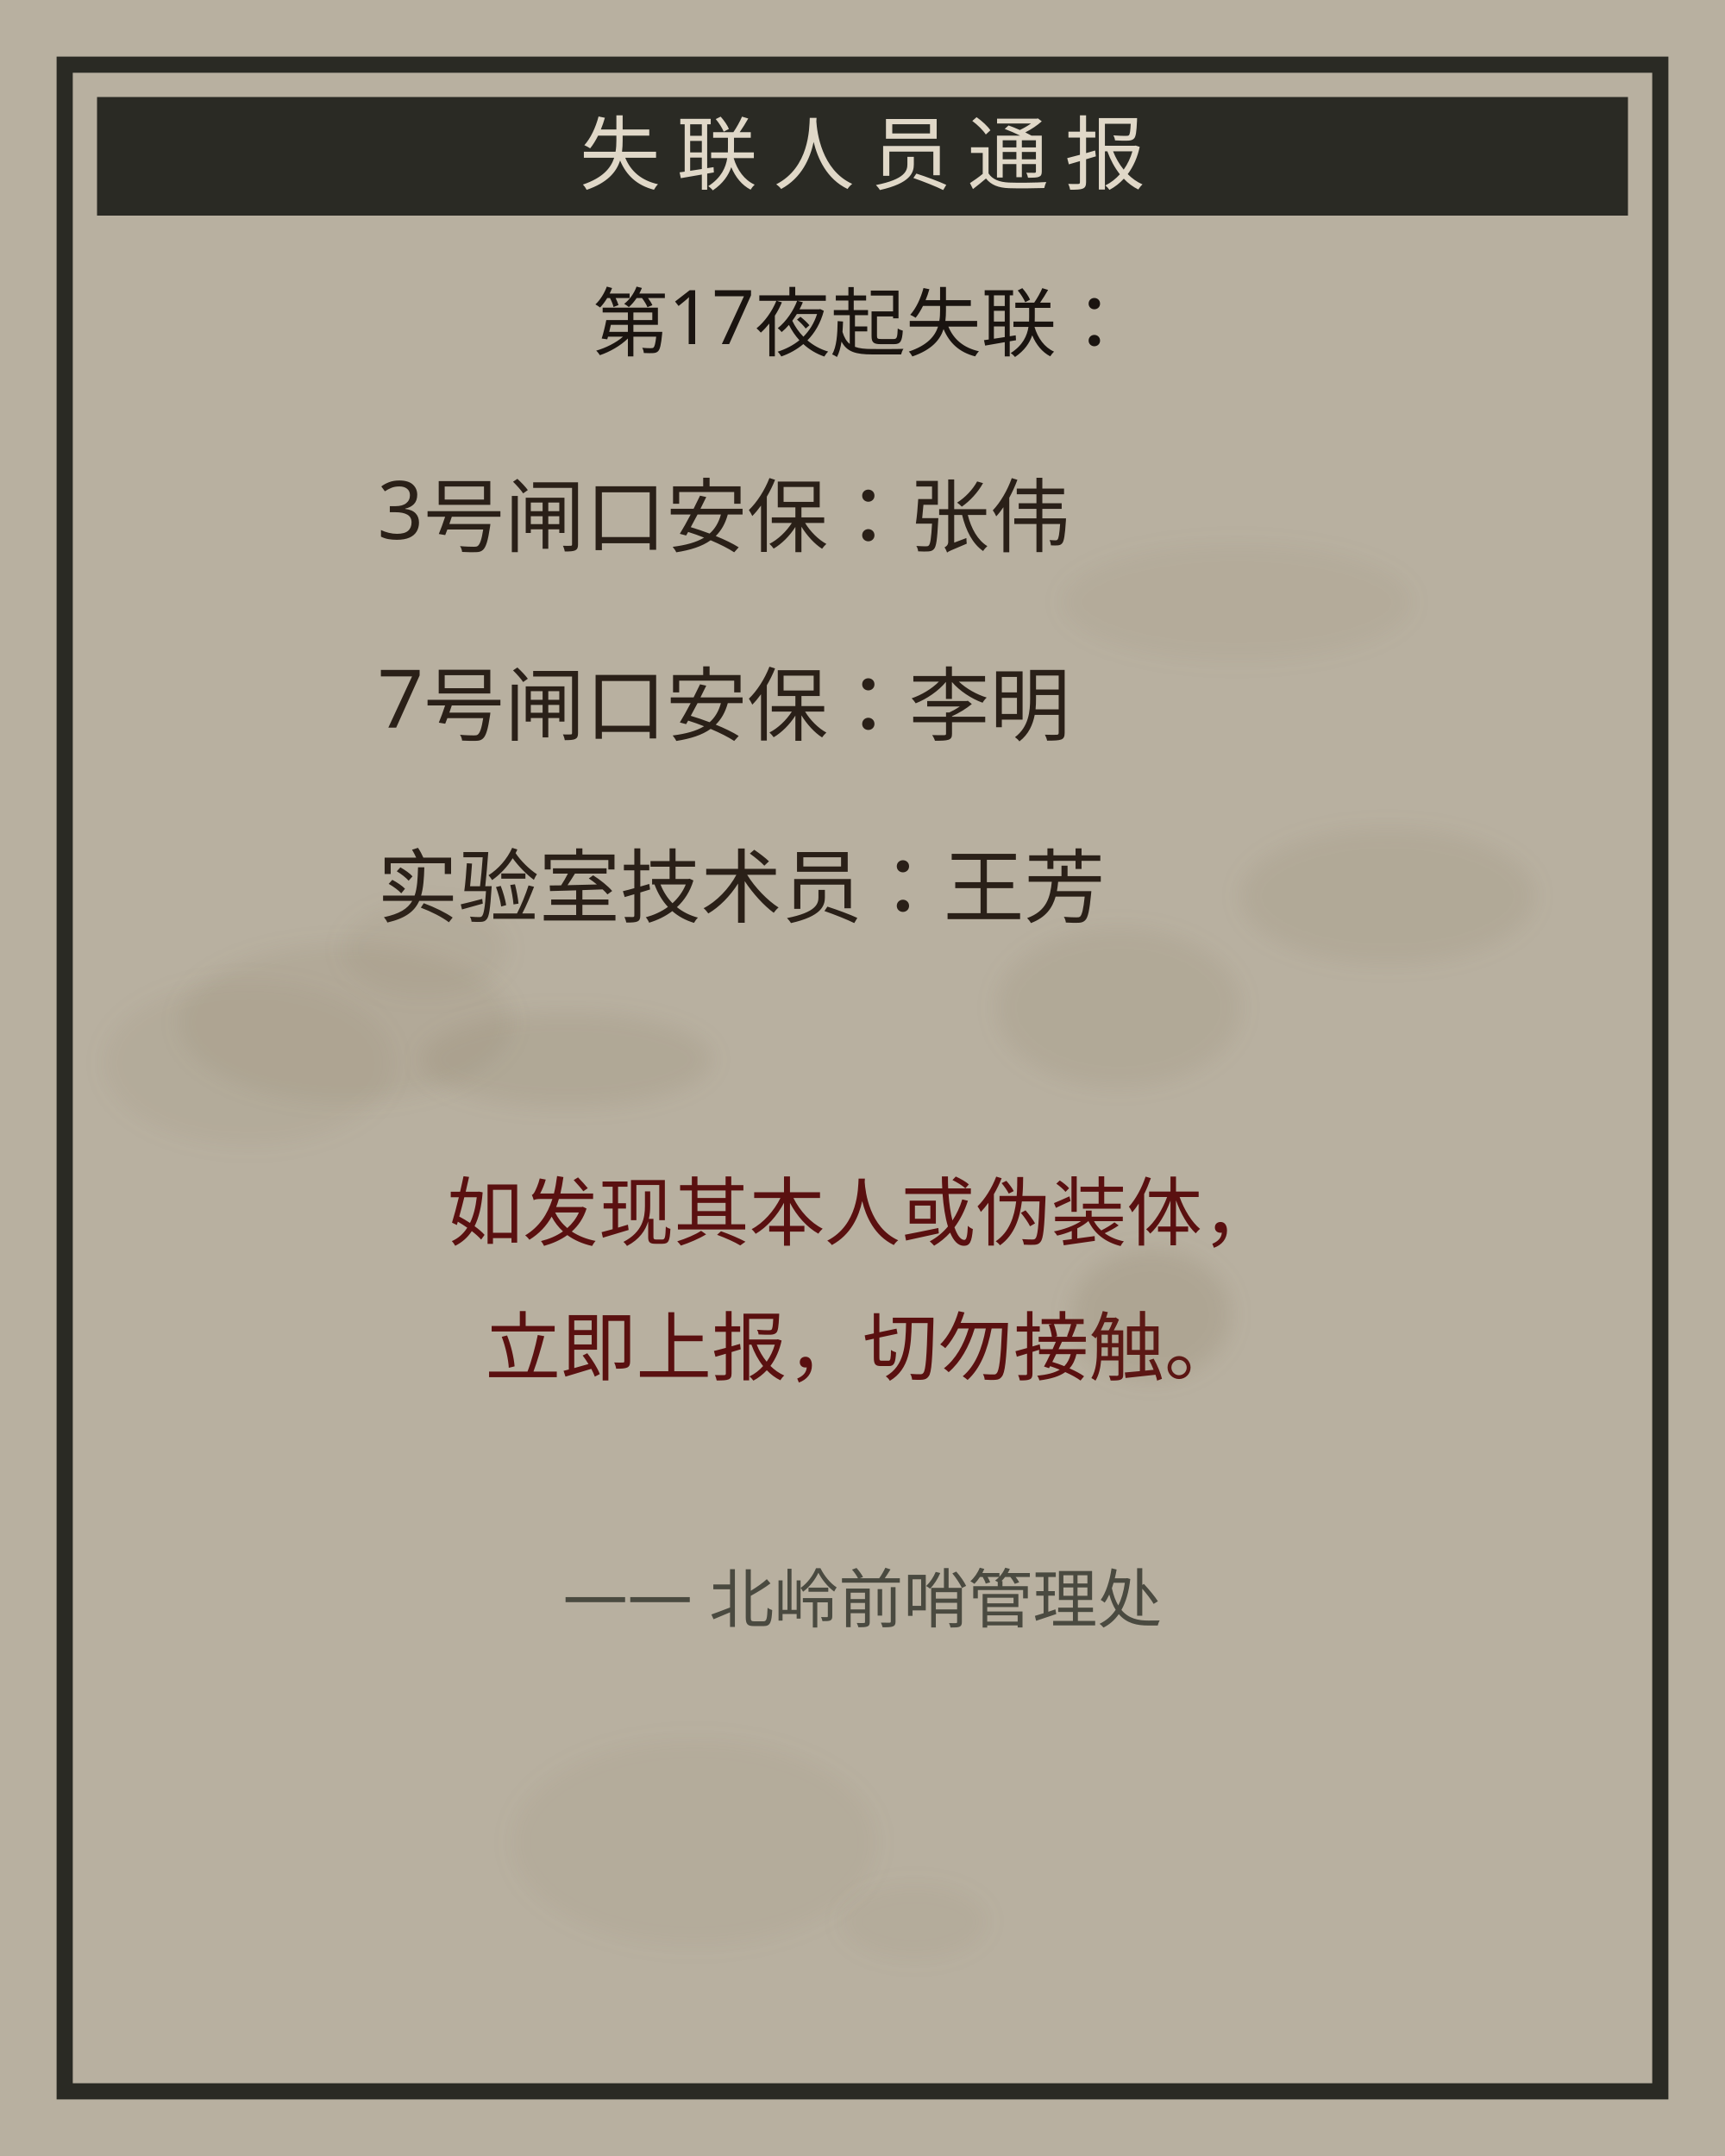
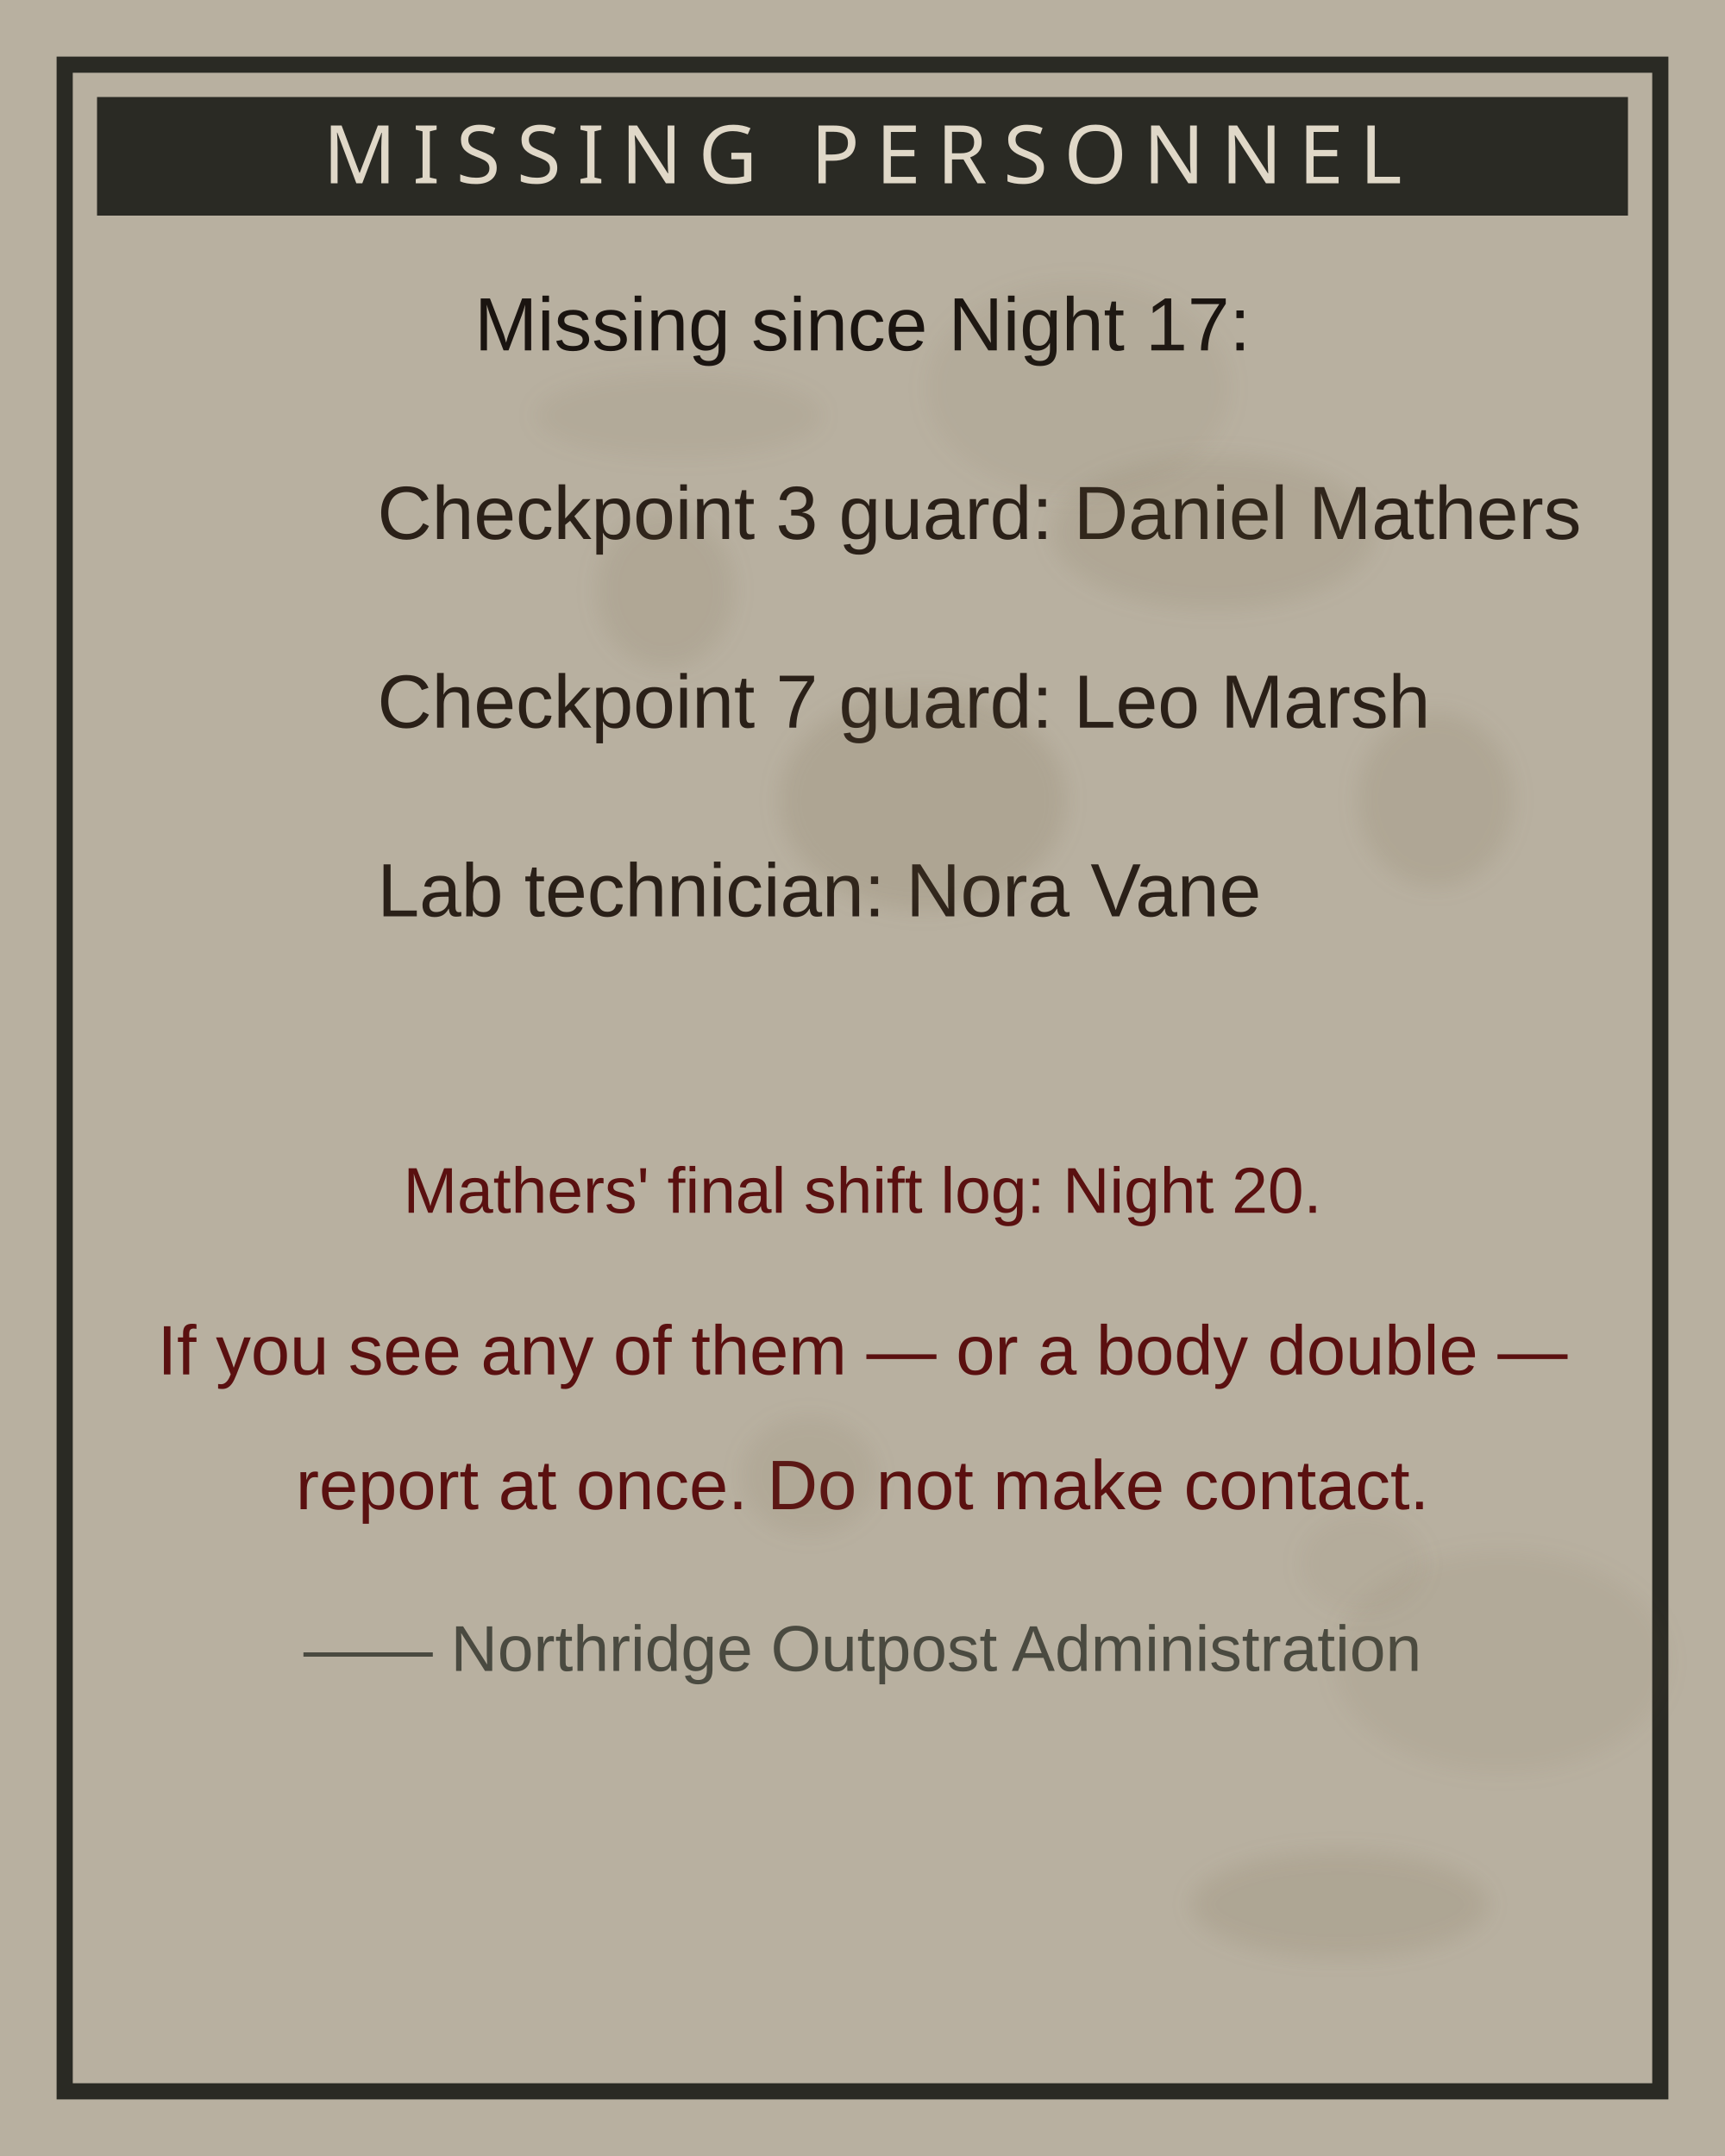
<svg xmlns="http://www.w3.org/2000/svg" viewBox="0 0 640 800" width="640" height="800">
  <defs>
    <filter id="blur2" x="-20%" y="-20%" width="140%" height="140%">
      <feGaussianBlur stdDeviation="2" />
    </filter>
    <filter id="blur4" x="-30%" y="-30%" width="160%" height="160%">
      <feGaussianBlur stdDeviation="4" />
    </filter>
    <filter id="blur8" x="-40%" y="-40%" width="180%" height="180%">
      <feGaussianBlur stdDeviation="8" />
    </filter>
    <filter id="blur16" x="-50%" y="-50%" width="200%" height="200%">
      <feGaussianBlur stdDeviation="16" />
    </filter>
    <filter id="blur30" x="-60%" y="-60%" width="220%" height="220%">
      <feGaussianBlur stdDeviation="30" />
    </filter>
    <filter id="skin" x="0" y="0" width="100%" height="100%">
      <feTurbulence type="fractalNoise" baseFrequency="0.9" numOctaves="2" seed="3" result="n" />
      <feColorMatrix in="n" type="matrix" values="0 0 0 0 0.25  0 0 0 0 0.14  0 0 0 0 0.1  1.6 0 0 0 -0.62" result="d" />
      <feComposite in="d" in2="SourceGraphic" operator="in" result="dots" />
      <feMerge>
        <feMergeNode in="SourceGraphic" />
        <feMergeNode in="dots" />
      </feMerge>
    </filter>
    <filter id="grain" x="0" y="0" width="100%" height="100%">
      <feTurbulence type="fractalNoise" baseFrequency="1.2" numOctaves="2" seed="7" stitchTiles="stitch" />
      <feColorMatrix type="matrix" values="0 0 0 0 0.5  0 0 0 0 0.5  0 0 0 0 0.5  0 0 0 0.55 -0.1" />
    </filter>
    <filter id="rough" x="0" y="0" width="100%" height="100%">
      <feTurbulence type="fractalNoise" baseFrequency="0.035" numOctaves="4" seed="11" />
      <feColorMatrix type="matrix" values="0 0 0 0 0  0 0 0 0 0  0 0 0 0 0  0 0 0 -1.2 0.9" />
    </filter>
    <filter id="glow" x="-50%" y="-50%" width="200%" height="200%">
      <feGaussianBlur stdDeviation="6" result="b" />
      <feMerge>
        <feMergeNode in="b" />
        <feMergeNode in="SourceGraphic" />
      </feMerge>
    </filter>
  </defs>
  <rect width="640" height="800" fill="#b8b0a0" />
  <rect x="24" y="24" width="592" height="752" fill="none" stroke="#2a2a24" stroke-width="6" />
  <rect x="36" y="36" width="568" height="44" fill="#2a2a24" />
-   <text x="320" y="68" font-family="Impact,Arial Black,sans-serif" font-size="30" text-anchor="middle" fill="#e0d8c8" letter-spacing="6">失联人员通报</text>
-   <text x="320" y="130" font-family="SimHei,Microsoft YaHei,sans-serif" font-size="28" fill="#1a1410" text-anchor="middle">第17夜起失联：</text>
-   <text x="140" y="200" font-family="SimHei,Microsoft YaHei,sans-serif" font-size="30" fill="#2a2018">3号闸口安保：张伟</text>
-   <text x="140" y="270" font-family="SimHei,Microsoft YaHei,sans-serif" font-size="30" fill="#2a2018">7号闸口安保：李明</text>
-   <text x="140" y="340" font-family="SimHei,Microsoft YaHei,sans-serif" font-size="30" fill="#2a2018">实验室技术员：王芳</text>
-   <text x="320" y="460" font-family="SimHei,Microsoft YaHei,sans-serif" font-size="28" fill="#5a1010" text-anchor="middle">如发现其本人或伪装体，</text>
-   <text x="320" y="510" font-family="SimHei,Microsoft YaHei,sans-serif" font-size="28" fill="#5a1010" text-anchor="middle">立即上报，切勿接触。</text>
-   <text x="320" y="600" font-family="SimHei,Microsoft YaHei,sans-serif" font-size="24" fill="#4a4a40" text-anchor="middle">—— 北岭前哨管理处</text>
-   <ellipse cx="427.082" cy="487.875" rx="29.68" ry="24.098" fill="#6a5a3a" opacity="0.128" filter="url(#blur4)" />
-   <ellipse cx="128.287" cy="379.448" rx="61.866" ry="29.234" fill="#6a5a3a" opacity="0.084" filter="url(#blur4)" />
-   <ellipse cx="92.309" cy="394.443" rx="53.955" ry="30.533" fill="#6a5a3a" opacity="0.061" filter="url(#blur4)" />
-   <ellipse cx="210.229" cy="393.115" rx="54.155" ry="17.55" fill="#6a5a3a" opacity="0.098" filter="url(#blur4)" />
-   <ellipse cx="458.885" cy="223.481" rx="65.208" ry="21.724" fill="#6a5a3a" opacity="0.058" filter="url(#blur4)" />
-   <ellipse cx="339.211" cy="713.069" rx="27.399" ry="14.161" fill="#6a5a3a" opacity="0.053" filter="url(#blur4)" />
-   <ellipse cx="415.027" cy="373.821" rx="45.456" ry="29.325" fill="#6a5a3a" opacity="0.088" filter="url(#blur4)" />
-   <ellipse cx="257.594" cy="683.67" rx="68.02" ry="38.59" fill="#6a5a3a" opacity="0.052" filter="url(#blur4)" />
-   <ellipse cx="514.869" cy="332.52" rx="54.697" ry="25.033" fill="#6a5a3a" opacity="0.088" filter="url(#blur4)" />
-   <ellipse cx="157.669" cy="352.407" rx="30.804" ry="17.28" fill="#6a5a3a" opacity="0.063" filter="url(#blur4)" />
+   <text x="320" y="68" font-family="Impact,Arial Black,sans-serif" font-size="30" text-anchor="middle" fill="#e0d8c8" letter-spacing="6">MISSING PERSONNEL</text>
+   <text x="320" y="130" font-family="Arial,Helvetica,sans-serif" font-size="28" fill="#1a1410" text-anchor="middle">Missing since Night 17:</text>
+   <text x="140" y="200" font-family="Arial,Helvetica,sans-serif" font-size="28" fill="#2a2018">Checkpoint 3 guard: Daniel Mathers</text>
+   <text x="140" y="270" font-family="Arial,Helvetica,sans-serif" font-size="28" fill="#2a2018">Checkpoint 7 guard: Leo Marsh</text>
+   <text x="140" y="340" font-family="Arial,Helvetica,sans-serif" font-size="28" fill="#2a2018">Lab technician: Nora Vane</text>
+   <text x="320" y="450" font-family="Arial,Helvetica,sans-serif" font-size="24" fill="#5a1010" text-anchor="middle">Mathers' final shift log: Night 20.</text>
+   <text x="320" y="510" font-family="Arial,Helvetica,sans-serif" font-size="26" fill="#5a1010" text-anchor="middle">If you see any of them — or a body double —</text>
+   <text x="320" y="560" font-family="Arial,Helvetica,sans-serif" font-size="26" fill="#5a1010" text-anchor="middle">report at once. Do not make contact.</text>
+   <text x="320" y="620" font-family="Arial,Helvetica,sans-serif" font-size="24" fill="#4a4a40" text-anchor="middle">—— Northridge Outpost Administration</text>
+   <ellipse cx="557.037" cy="616.675" rx="62.177" ry="41.108" fill="#6a5a3a" opacity="0.074" filter="url(#blur4)" />
+   <ellipse cx="342.479" cy="296.965" rx="53.162" ry="40.58" fill="#6a5a3a" opacity="0.129" filter="url(#blur4)" />
+   <ellipse cx="505.632" cy="580.281" rx="23.565" ry="18.718" fill="#6a5a3a" opacity="0.051" filter="url(#blur4)" />
+   <ellipse cx="246.849" cy="218.969" rx="25.536" ry="28.777" fill="#6a5a3a" opacity="0.109" filter="url(#blur4)" />
+   <ellipse cx="300.206" cy="547.597" rx="25.075" ry="21.976" fill="#6a5a3a" opacity="0.089" filter="url(#blur4)" />
+   <ellipse cx="400.125" cy="144.033" rx="56.384" ry="39.992" fill="#6a5a3a" opacity="0.063" filter="url(#blur4)" />
+   <ellipse cx="532.63" cy="296.672" rx="28.969" ry="32.445" fill="#6a5a3a" opacity="0.114" filter="url(#blur4)" />
+   <ellipse cx="450.366" cy="197.517" rx="60.103" ry="28.358" fill="#6a5a3a" opacity="0.106" filter="url(#blur4)" />
+   <ellipse cx="497.109" cy="706.675" rx="55.213" ry="19.74" fill="#6a5a3a" opacity="0.12" filter="url(#blur4)" />
+   <ellipse cx="251.865" cy="154.203" rx="53.335" ry="15.674" fill="#6a5a3a" opacity="0.074" filter="url(#blur4)" />
</svg>
